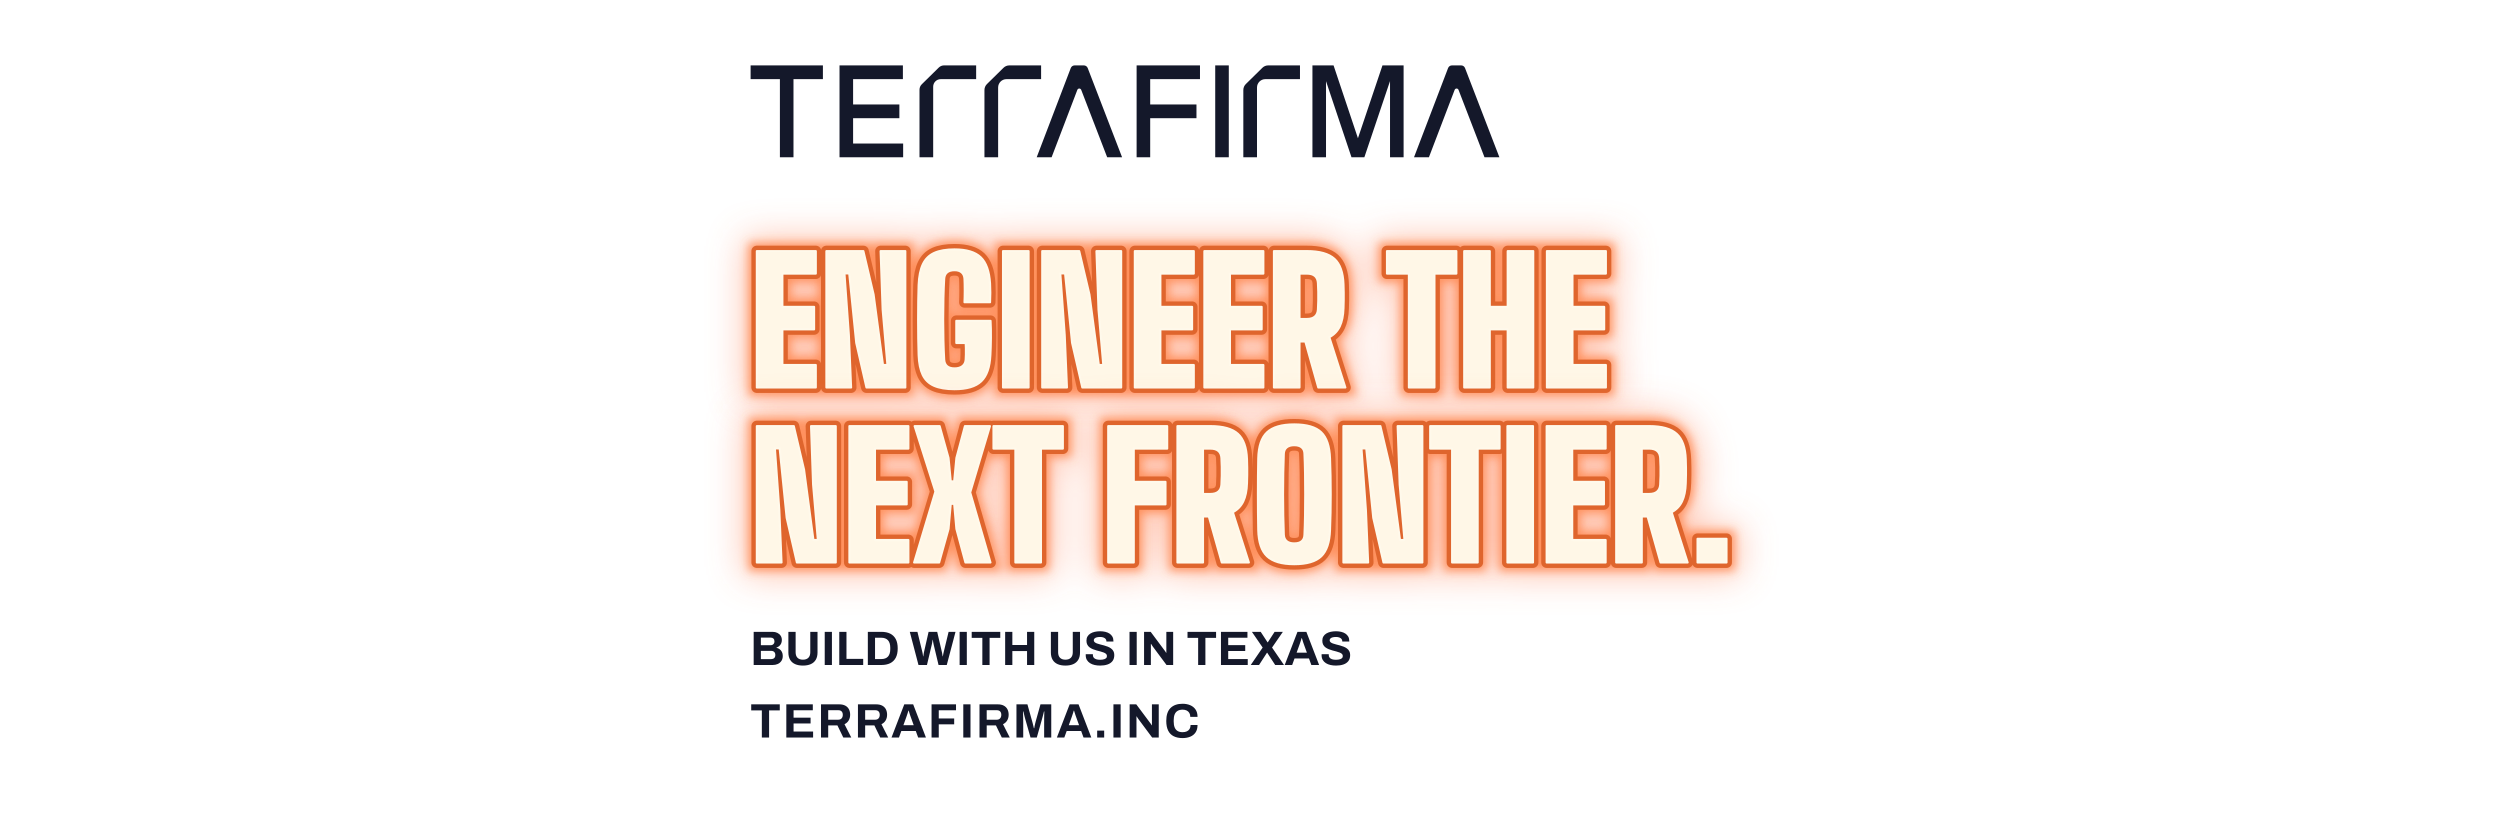
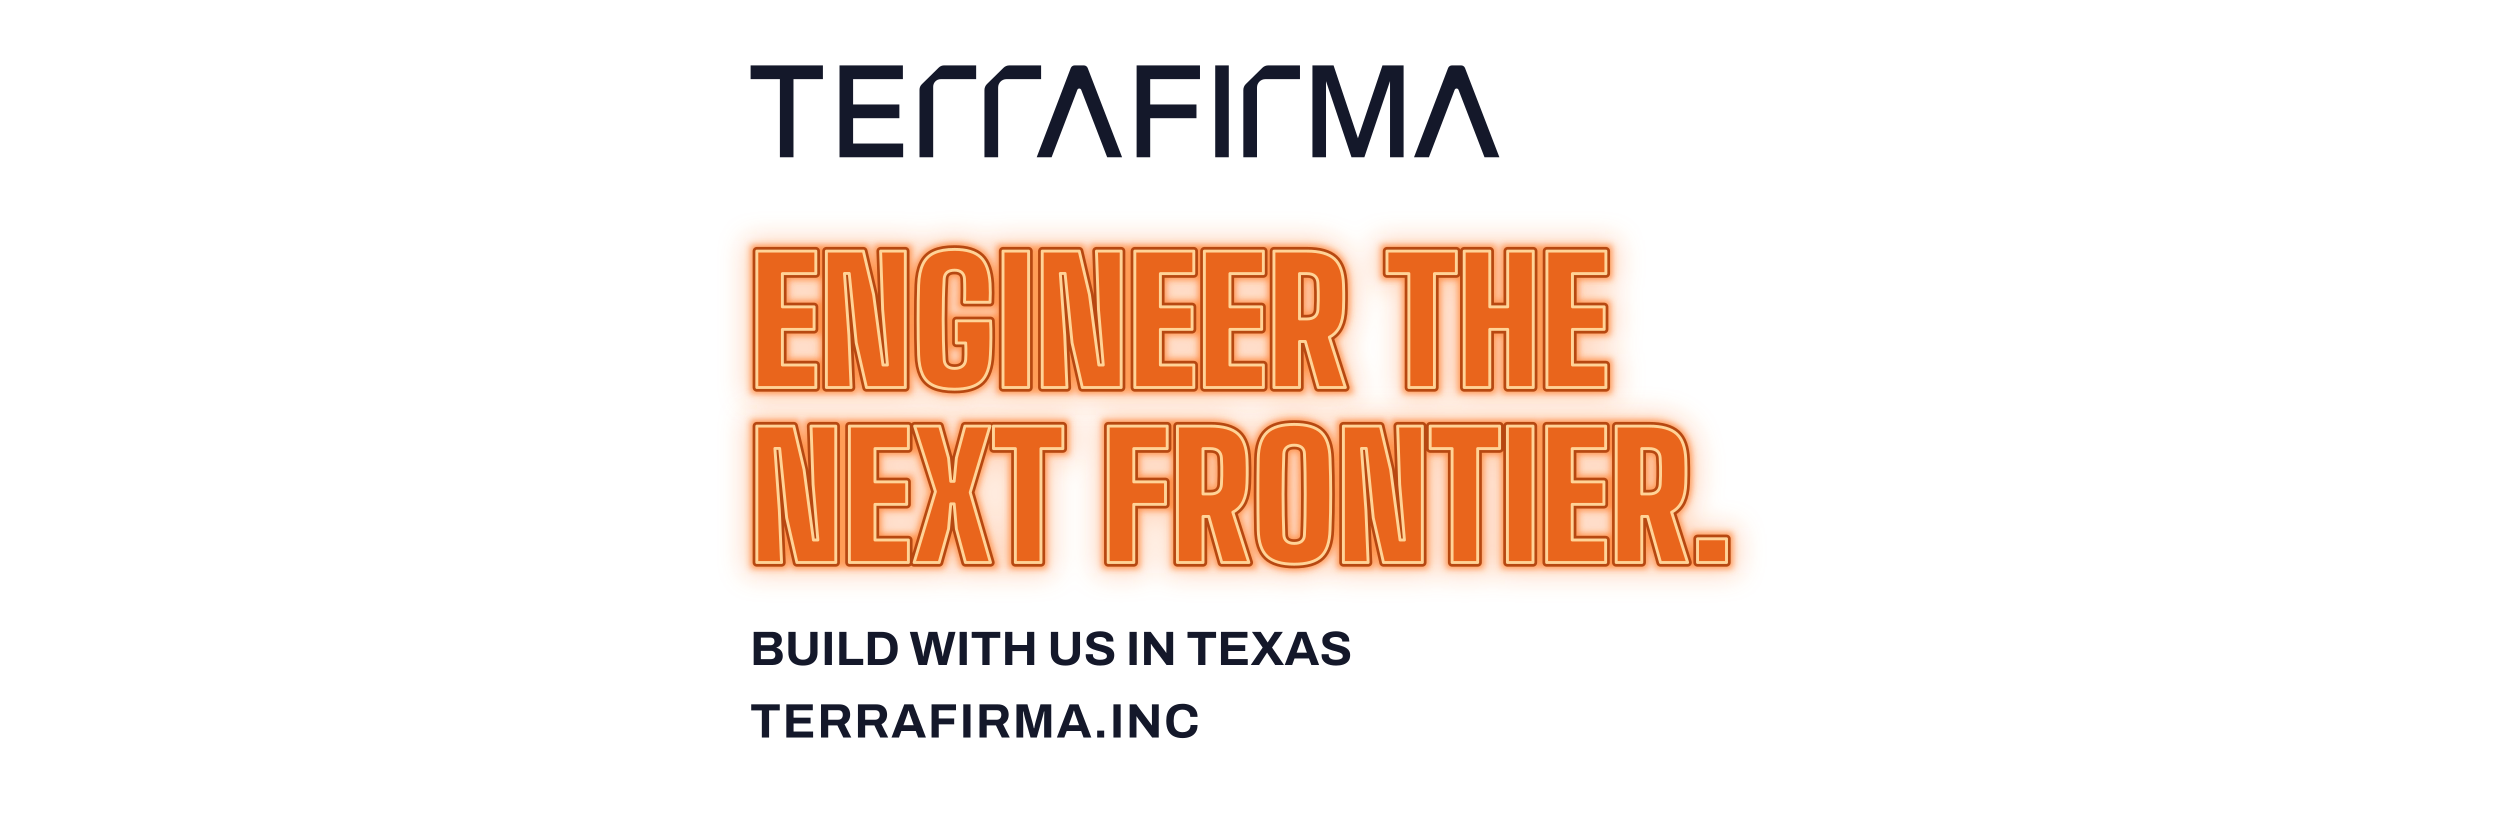
<svg xmlns="http://www.w3.org/2000/svg" width="3000" height="1000" viewBox="0 0 3000 1000" role="img">
  <defs>
    <filter id="bloom" x="-20%" y="-40%" width="140%" height="180%">
-       <feGaussianBlur stdDeviation="22" />
+       <feGaussianBlur stdDeviation="16" />
    </filter>
    <filter id="tube-glow" x="-12%" y="-25%" width="124%" height="150%">
-       <feGaussianBlur stdDeviation="6" />
+       <feGaussianBlur stdDeviation="4" />
    </filter>
    <path id="letter-0" d="M908.184 465.0V301.324H978.974V328.331H938.873V368.227H976.928V395.233H938.873V437.993H978.974V465.0Z M991.658 465.0V301.324H1036.055L1048.331 353.496L1059.584 437.993H1064.903L1059.175 371.5L1056.72 301.324H1086.386V465.0H1039.738L1027.463 411.396L1019.074 328.126H1013.345L1018.665 402.189L1021.325 465.0Z M1145.514 467.046Q1130.067 467.046 1120.758 462.903Q1111.449 458.76 1107.152 449.707Q1102.856 440.653 1102.344 425.922Q1102.037 417.329 1101.884 406.332Q1101.73 395.336 1101.73 383.674Q1101.73 372.012 1101.884 361.168Q1102.037 350.325 1102.344 342.039Q1102.958 326.489 1107.408 317.078Q1111.858 307.667 1121.116 303.472Q1130.374 299.278 1145.514 299.278Q1166.996 299.278 1176.868 308.741Q1186.739 318.203 1188.069 340.197Q1188.376 344.903 1188.376 351.399Q1188.376 357.895 1188.069 362.703H1157.38Q1157.687 356.974 1157.687 348.534Q1157.687 340.095 1157.38 334.469Q1157.073 329.558 1154.004 326.899Q1150.935 324.239 1145.514 324.239Q1139.58 324.239 1136.46 326.899Q1133.34 329.558 1133.033 334.469Q1132.42 345.21 1132.113 357.639Q1131.806 370.068 1131.806 383.06Q1131.806 396.052 1132.113 408.481Q1132.42 420.91 1133.033 431.651Q1133.34 436.664 1136.46 439.375Q1139.58 442.085 1145.514 442.085Q1151.345 442.085 1154.874 439.375Q1158.403 436.664 1158.812 431.651Q1159.017 429.298 1159.068 425.462Q1159.119 421.626 1159.068 417.79Q1159.017 413.954 1158.812 411.601H1147.56V385.003H1188.683Q1189.195 394.313 1189.092 405.412Q1188.99 416.511 1188.479 425.922Q1187.456 448.019 1177.482 457.532Q1167.508 467.046 1145.514 467.046Z M1203.619 465.0V301.324H1234.308V465.0Z M1250.675 465.0V301.324H1295.072L1307.348 353.496L1318.601 437.993H1323.92L1318.192 371.5L1315.736 301.324H1345.403V465.0H1298.755L1286.479 411.396L1278.091 328.126H1272.362L1277.682 402.189L1280.342 465.0Z M1361.77 465.0V301.324H1432.56V328.331H1392.459V368.227H1430.514V395.233H1392.459V437.993H1432.56V465.0Z M1445.245 465.0V301.324H1516.035V328.331H1475.934V368.227H1513.989V395.233H1475.934V437.993H1516.035V465.0Z M1528.72 465.0V301.324H1568.206Q1591.121 301.324 1601.3 310.582Q1611.478 319.84 1612.194 341.22Q1612.399 346.949 1612.45 351.245Q1612.501 355.542 1612.45 359.838Q1612.399 364.135 1612.194 369.863Q1611.785 383.162 1607.744 391.653Q1603.704 400.143 1595.213 404.645L1614.445 465.0H1581.914L1566.365 409.759H1559.409V465.0ZM1559.409 382.753H1568.206Q1574.651 382.753 1577.925 379.786Q1581.198 376.82 1581.505 371.5Q1581.812 366.488 1581.914 361.015Q1582.016 355.542 1581.914 350.069Q1581.812 344.596 1581.505 339.583Q1581.198 334.162 1577.925 331.246Q1574.651 328.331 1568.206 328.331H1559.409Z  M1690.656 465.0V328.331H1664.366V301.324H1747.636V328.331H1721.345V465.0Z M1757.047 465.0V301.324H1787.736V368.227H1809.219V301.324H1839.908V465.0H1809.219V395.233H1787.736V465.0Z M1856.276 465.0V301.324H1927.065V328.331H1886.965V368.227H1925.02V395.233H1886.965V437.993H1927.065V465.0Z" />
    <path id="letter-1" d="M908.184 675.0V511.324H952.581L964.857 563.496L976.109 647.993H981.429L975.7 581.5L973.245 511.324H1002.911V675.0H956.264L943.988 621.396L935.599 538.126H929.871L935.19 612.189L937.85 675.0Z M1019.279 675.0V511.324H1090.068V538.331H1049.968V578.227H1088.023V605.233H1049.968V647.993H1090.068V675.0Z M1096.922 675.0 1122.497 589.889 1097.536 511.324H1127.612L1138.251 549.583L1140.91 577.613H1145.002L1147.662 549.583L1157.892 511.324H1187.967L1164.234 590.912L1188.581 675.0H1158.505L1147.662 634.695L1145.002 604.619H1140.91L1138.251 634.695L1126.998 675.0Z M1218.452 675.0V538.331H1192.161V511.324H1275.431V538.331H1249.141V675.0Z  M1329.853 675.0V511.324H1400.643V538.331H1360.543V578.227H1398.597V605.233H1360.543V675.0Z M1412.919 675.0V511.324H1452.406Q1475.32 511.324 1485.499 520.582Q1495.678 529.84 1496.394 551.22Q1496.598 556.949 1496.649 561.245Q1496.7 565.542 1496.649 569.838Q1496.598 574.135 1496.394 579.863Q1495.984 593.162 1491.944 601.653Q1487.903 610.143 1479.412 614.645L1498.644 675.0H1466.114L1450.564 619.759H1443.608V675.0ZM1443.608 592.753H1452.406Q1458.85 592.753 1462.124 589.786Q1465.397 586.82 1465.704 581.5Q1466.011 576.488 1466.114 571.015Q1466.216 565.542 1466.114 560.069Q1466.011 554.596 1465.704 549.583Q1465.397 544.162 1462.124 541.246Q1458.85 538.331 1452.406 538.331H1443.608Z M1553.066 677.046Q1530.561 677.046 1520.485 667.532Q1510.408 658.019 1509.897 635.922Q1509.692 625.897 1509.59 615.054Q1509.488 604.21 1509.488 593.06Q1509.488 581.909 1509.59 571.066Q1509.692 560.222 1509.897 550.197Q1510.408 528.203 1520.485 518.741Q1530.561 509.278 1553.066 509.278Q1575.674 509.278 1585.495 518.741Q1595.315 528.203 1596.031 550.197Q1596.44 560.427 1596.645 571.27Q1596.85 582.114 1596.85 593.213Q1596.85 604.313 1596.645 615.105Q1596.44 625.897 1596.031 635.922Q1595.315 658.019 1585.495 667.532Q1575.674 677.046 1553.066 677.046ZM1553.066 652.085Q1559.102 652.085 1562.171 649.375Q1565.24 646.664 1565.342 641.651Q1565.853 631.217 1566.058 618.736Q1566.263 606.256 1566.263 593.06Q1566.263 579.863 1566.058 567.383Q1565.853 554.903 1565.342 544.469Q1565.24 539.558 1562.068 536.899Q1558.897 534.239 1553.066 534.239Q1547.235 534.239 1544.013 536.899Q1540.791 539.558 1540.586 544.469Q1540.177 554.903 1539.921 567.383Q1539.665 579.863 1539.665 593.06Q1539.665 606.256 1539.921 618.736Q1540.177 631.217 1540.586 641.651Q1540.791 646.664 1544.013 649.375Q1547.235 652.085 1553.066 652.085Z M1612.092 675.0V511.324H1656.489L1668.765 563.496L1680.017 647.993H1685.337L1679.608 581.5L1677.153 511.324H1706.819V675.0H1660.172L1647.896 621.396L1639.508 538.126H1633.779L1639.098 612.189L1641.758 675.0Z M1742.521 675.0V538.331H1716.231V511.324H1799.501V538.331H1773.21V675.0Z M1808.912 675.0V511.324H1839.601V675.0Z M1855.969 675.0V511.324H1926.759V538.331H1886.658V578.227H1924.713V605.233H1886.658V647.993H1926.759V675.0Z M1939.443 675.0V511.324H1978.93Q2001.845 511.324 2012.023 520.582Q2022.202 529.84 2022.918 551.22Q2023.123 556.949 2023.174 561.245Q2023.225 565.542 2023.174 569.838Q2023.123 574.135 2022.918 579.863Q2022.509 593.162 2018.468 601.653Q2014.427 610.143 2005.937 614.645L2025.169 675.0H1992.638L1977.089 619.759H1970.133V675.0ZM1970.133 592.753H1978.93Q1985.375 592.753 1988.648 589.786Q1991.922 586.82 1992.229 581.5Q1992.536 576.488 1992.638 571.015Q1992.74 565.542 1992.638 560.069Q1992.536 554.596 1992.229 549.583Q1991.922 544.162 1988.648 541.246Q1985.375 538.331 1978.93 538.331H1970.133Z M2037.035 675.0V646.561H2071.816V675.0Z" />
  </defs>
  <g transform="translate(900 78) scale(0.7731959)">
    <path d="M237.293 21.963H160.009V61.233H231.826V82.581H160.009V121.85H237.684V143.198H138.934V0.616H237.293V21.963ZM698.383 21.963H621.098V61.233H692.916V82.581H621.098V143.194H600.02L600.022 143.191V0.616H698.383V21.963ZM113.158 21.963H67.489V143.191H46.407V21.963H0.941V0.616H113.158V21.963ZM301.174 0.616H350.985V21.963H295.971C289.518 21.964 284.29 27.226 284.29 33.713V143.191H263.066V38.343C263.066 35.181 264.335 32.15 266.584 29.937L293.011 3.96C295.195 1.815 298.123 0.612 301.177 0.612L301.174 0.616ZM451.79 21.963H397.978C390.861 21.964 385.092 27.767 385.092 34.925V143.191H363.868V38.852C363.868 35.362 365.266 32.021 367.747 29.581L393.461 4.306C395.867 1.941 399.105 0.616 402.472 0.616H451.79V21.963ZM518.125 0.616C520.786 0.616 523.174 2.259 524.134 4.754L577.47 143.191H554.339L514.04 38.595C512.973 35.832 509.086 35.839 508.029 38.605L468.089 143.191H444.958L497.82 4.773C498.777 2.268 501.168 0.616 503.835 0.616H518.125ZM743.095 143.191H722.017V0.616H743.095V143.191ZM853.564 21.963H799.752C792.636 21.964 786.866 27.767 786.866 34.925V143.191H765.643V38.852C765.643 35.362 767.041 32.021 769.521 29.581L795.235 4.306C797.642 1.941 800.88 0.616 804.246 0.616H853.564V21.963ZM943.524 113.658L981.588 0.616H1014.39V143.191H993.309V24.945L953.493 143.191H933.501L893.973 25.091V143.191H872.894V0.616H905.689L943.524 113.658ZM1103.72 0.616C1106.38 0.616 1108.76 2.259 1109.72 4.754L1163.06 143.191H1139.93L1099.63 38.595C1098.56 35.832 1094.68 35.838 1093.62 38.605L1053.68 143.191H1030.55L1083.41 4.773C1084.37 2.268 1086.76 0.616 1089.42 0.616H1103.72Z" fill="#14182A" />
  </g>
-   <use href="#letter-0" fill="none" stroke="#FF713F" stroke-width="30" opacity=".42" filter="url(#bloom)" />
-   <use href="#letter-0" fill="none" stroke="#FF854B" stroke-width="20" opacity=".82" filter="url(#tube-glow)" />
-   <use href="#letter-0" fill="#FFF7E7" stroke="#DF652D" stroke-width="13" stroke-linejoin="round" paint-order="stroke fill" />
-   <use href="#letter-0" fill="none" stroke="#FFF9EB" stroke-width="2.5" stroke-linejoin="round" />
-   <use href="#letter-1" fill="none" stroke="#FF713F" stroke-width="30" opacity=".42" filter="url(#bloom)" />
-   <use href="#letter-1" fill="none" stroke="#FF854B" stroke-width="20" opacity=".82" filter="url(#tube-glow)" />
-   <use href="#letter-1" fill="#FFF7E7" stroke="#DF652D" stroke-width="13" stroke-linejoin="round" paint-order="stroke fill" />
-   <use href="#letter-1" fill="none" stroke="#FFF9EB" stroke-width="2.5" stroke-linejoin="round" />
+   <use href="#letter-0" fill="none" stroke="#FF711F" stroke-width="26" opacity=".32" filter="url(#bloom)" />
+   <use href="#letter-0" fill="none" stroke="#FF7A24" stroke-width="15" opacity=".72" filter="url(#tube-glow)" />
+   <use href="#letter-0" fill="#E9651C" stroke="#B74811" stroke-width="10" stroke-linejoin="round" paint-order="stroke fill" />
+   <use href="#letter-0" fill="none" stroke="#FFD397" stroke-width="3.5" stroke-linejoin="round" />
+   <use href="#letter-1" fill="none" stroke="#FF711F" stroke-width="26" opacity=".32" filter="url(#bloom)" />
+   <use href="#letter-1" fill="none" stroke="#FF7A24" stroke-width="15" opacity=".72" filter="url(#tube-glow)" />
+   <use href="#letter-1" fill="#E9651C" stroke="#B74811" stroke-width="10" stroke-linejoin="round" paint-order="stroke fill" />
+   <use href="#letter-1" fill="none" stroke="#FFD397" stroke-width="3.5" stroke-linejoin="round" />
  <path fill="#14182A" d="M904.408 798.0V758.212H927.144Q930.276 758.212 932.799 759.43Q935.322 760.648 936.772 762.852Q938.222 765.056 938.222 768.014Q938.222 770.392 937.352 772.248Q936.482 774.104 935.003 775.322Q933.524 776.54 931.668 777.12V777.352Q933.872 777.816 935.583 779.092Q937.294 780.368 938.309 782.369Q939.324 784.37 939.324 787.096Q939.324 790.692 937.671 793.128Q936.018 795.564 933.292 796.782Q930.566 798.0 927.202 798.0ZM913.05 790.924H925.52Q927.666 790.924 929.029 789.706Q930.392 788.488 930.392 785.936Q930.392 784.428 929.812 783.326Q929.232 782.224 928.072 781.615Q926.912 781.006 925.114 781.006H913.05ZM913.05 774.278H924.534Q926.1 774.278 927.173 773.669Q928.246 773.06 928.797 772.045Q929.348 771.03 929.348 769.696Q929.348 767.434 928.101 766.274Q926.854 765.114 924.824 765.114H913.05Z M963.51 798.696Q958.058 798.696 954.143 796.956Q950.228 795.216 948.14 791.707Q946.052 788.198 946.052 782.978V758.212H954.752V782.746Q954.752 787.038 957.014 789.329Q959.276 791.62 963.51 791.62Q967.744 791.62 970.035 789.329Q972.326 787.038 972.326 782.746V758.212H981.026V782.978Q981.026 788.198 978.938 791.707Q976.85 795.216 972.935 796.956Q969.02 798.696 963.51 798.696Z M989.668 798.0V758.212H998.31V798.0Z M1007.126 798.0V758.212H1015.768V790.634H1035.836V798.0Z M1041.404 798.0V758.212H1057.644Q1063.85 758.212 1068.2 760.358Q1072.55 762.504 1074.899 766.883Q1077.248 771.262 1077.248 778.106Q1077.248 784.892 1074.899 789.3Q1072.55 793.708 1068.2 795.854Q1063.85 798.0 1057.644 798.0ZM1050.046 790.866H1057.586Q1060.196 790.866 1062.226 790.112Q1064.256 789.358 1065.59 787.879Q1066.924 786.4 1067.62 784.167Q1068.316 781.934 1068.316 778.976V777.236Q1068.316 774.278 1067.62 772.045Q1066.924 769.812 1065.59 768.333Q1064.256 766.854 1062.226 766.071Q1060.196 765.288 1057.586 765.288H1050.046Z  M1102.188 798.0 1091.748 758.212H1100.912L1106.712 781.934Q1106.886 782.456 1107.06 783.471Q1107.234 784.486 1107.408 785.588Q1107.582 786.69 1107.698 787.56H1107.988Q1108.104 786.922 1108.191 786.11Q1108.278 785.298 1108.423 784.515Q1108.568 783.732 1108.713 783.036Q1108.858 782.34 1108.916 781.934L1114.31 758.212H1124.634L1130.144 781.934Q1130.318 782.514 1130.492 783.5Q1130.666 784.486 1130.84 785.588Q1131.014 786.69 1131.13 787.56H1131.42Q1131.536 786.922 1131.681 786.168Q1131.826 785.414 1131.971 784.631Q1132.116 783.848 1132.29 783.152Q1132.464 782.456 1132.58 781.934L1138.322 758.212H1146.616L1136.118 798.0H1126.258L1120.4 773.524Q1120.226 772.712 1120.023 771.639Q1119.82 770.566 1119.646 769.522Q1119.472 768.478 1119.356 767.666H1119.124Q1119.008 768.478 1118.863 769.58Q1118.718 770.682 1118.515 771.726Q1118.312 772.77 1118.138 773.524L1112.338 798.0Z M1151.546 798.0V758.212H1160.188V798.0Z M1178.806 798.0V765.462H1166.046V758.212H1200.324V765.462H1187.506V798.0Z M1206.182 798.0V758.212H1214.824V773.988H1232.456V758.212H1241.098V798.0H1232.456V781.296H1214.824V798.0Z  M1278.508 798.696Q1273.056 798.696 1269.141 796.956Q1265.226 795.216 1263.138 791.707Q1261.05 788.198 1261.05 782.978V758.212H1269.75V782.746Q1269.75 787.038 1272.012 789.329Q1274.274 791.62 1278.508 791.62Q1282.742 791.62 1285.033 789.329Q1287.324 787.038 1287.324 782.746V758.212H1296.024V782.978Q1296.024 788.198 1293.936 791.707Q1291.848 795.216 1287.933 796.956Q1284.018 798.696 1278.508 798.696Z M1320.152 798.696Q1316.672 798.696 1313.54 798.0Q1310.408 797.304 1308.001 795.767Q1305.594 794.23 1304.231 791.881Q1302.868 789.532 1302.868 786.168Q1302.868 785.878 1302.868 785.559Q1302.868 785.24 1302.926 785.066H1311.51Q1311.452 785.24 1311.452 785.53Q1311.452 785.82 1311.452 786.052Q1311.452 787.908 1312.467 789.184Q1313.482 790.46 1315.454 791.098Q1317.426 791.736 1320.036 791.736Q1321.718 791.736 1323.023 791.533Q1324.328 791.33 1325.343 790.953Q1326.358 790.576 1327.025 790.054Q1327.692 789.532 1328.011 788.836Q1328.33 788.14 1328.33 787.27Q1328.33 785.704 1327.315 784.718Q1326.3 783.732 1324.531 783.036Q1322.762 782.34 1320.558 781.76Q1318.354 781.18 1316.034 780.571Q1313.714 779.962 1311.51 779.063Q1309.306 778.164 1307.566 776.888Q1305.826 775.612 1304.782 773.64Q1303.738 771.668 1303.738 768.884Q1303.738 765.926 1304.985 763.78Q1306.232 761.634 1308.494 760.242Q1310.756 758.85 1313.714 758.183Q1316.672 757.516 1320.152 757.516Q1323.4 757.516 1326.3 758.183Q1329.2 758.85 1331.404 760.3Q1333.608 761.75 1334.855 763.954Q1336.102 766.158 1336.102 769.174V769.87H1327.692V769.406Q1327.692 767.84 1326.764 766.738Q1325.836 765.636 1324.154 764.998Q1322.472 764.36 1320.21 764.36Q1317.774 764.36 1316.063 764.824Q1314.352 765.288 1313.453 766.187Q1312.554 767.086 1312.554 768.304Q1312.554 769.696 1313.569 770.595Q1314.584 771.494 1316.353 772.161Q1318.122 772.828 1320.326 773.35Q1322.53 773.872 1324.85 774.51Q1327.17 775.148 1329.374 776.018Q1331.578 776.888 1333.318 778.193Q1335.058 779.498 1336.102 781.412Q1337.146 783.326 1337.146 785.994Q1337.146 790.576 1334.942 793.36Q1332.738 796.144 1328.91 797.42Q1325.082 798.696 1320.152 798.696Z  M1355.416 798.0V758.212H1364.058V798.0Z M1372.874 798.0V758.212H1380.82L1396.828 779.672Q1397.176 780.078 1397.698 780.803Q1398.22 781.528 1398.684 782.224Q1399.148 782.92 1399.322 783.326H1399.612Q1399.612 782.34 1399.612 781.383Q1399.612 780.426 1399.612 779.672V758.212H1407.79V798.0H1399.844L1383.488 776.018Q1382.908 775.206 1382.27 774.22Q1381.632 773.234 1381.342 772.712H1381.052Q1381.052 773.582 1381.052 774.423Q1381.052 775.264 1381.052 776.018V798.0Z  M1437.776 798.0V765.462H1425.016V758.212H1459.294V765.462H1446.476V798.0Z M1465.152 798.0V758.212H1496.936V765.288H1473.852V774.162H1494.268V781.18H1473.852V790.866H1497.284V798.0Z M1500.88 798.0 1515.206 777.062 1502.272 758.212H1512.828L1521.064 770.798H1521.354L1529.532 758.212H1539.45L1526.458 777.062L1540.784 798.0H1530.228L1520.658 783.268H1520.368L1510.856 798.0Z M1541.654 798.0 1556.966 758.212H1567.638L1582.95 798.0H1573.612L1570.77 790.17H1553.428L1550.586 798.0ZM1555.922 783.21H1568.276L1564.738 773.408Q1564.506 772.77 1564.187 771.871Q1563.868 770.972 1563.52 769.87Q1563.172 768.768 1562.853 767.695Q1562.534 766.622 1562.244 765.752H1561.896Q1561.606 766.854 1561.142 768.333Q1560.678 769.812 1560.214 771.175Q1559.75 772.538 1559.46 773.408Z M1603.192 798.696Q1599.712 798.696 1596.58 798.0Q1593.448 797.304 1591.041 795.767Q1588.634 794.23 1587.271 791.881Q1585.908 789.532 1585.908 786.168Q1585.908 785.878 1585.908 785.559Q1585.908 785.24 1585.966 785.066H1594.55Q1594.492 785.24 1594.492 785.53Q1594.492 785.82 1594.492 786.052Q1594.492 787.908 1595.507 789.184Q1596.522 790.46 1598.494 791.098Q1600.466 791.736 1603.076 791.736Q1604.758 791.736 1606.063 791.533Q1607.368 791.33 1608.383 790.953Q1609.398 790.576 1610.065 790.054Q1610.732 789.532 1611.051 788.836Q1611.37 788.14 1611.37 787.27Q1611.37 785.704 1610.355 784.718Q1609.34 783.732 1607.571 783.036Q1605.802 782.34 1603.598 781.76Q1601.394 781.18 1599.074 780.571Q1596.754 779.962 1594.55 779.063Q1592.346 778.164 1590.606 776.888Q1588.866 775.612 1587.822 773.64Q1586.778 771.668 1586.778 768.884Q1586.778 765.926 1588.025 763.78Q1589.272 761.634 1591.534 760.242Q1593.796 758.85 1596.754 758.183Q1599.712 757.516 1603.192 757.516Q1606.44 757.516 1609.34 758.183Q1612.24 758.85 1614.444 760.3Q1616.648 761.75 1617.895 763.954Q1619.142 766.158 1619.142 769.174V769.87H1610.732V769.406Q1610.732 767.84 1609.804 766.738Q1608.876 765.636 1607.194 764.998Q1605.512 764.36 1603.25 764.36Q1600.814 764.36 1599.103 764.824Q1597.392 765.288 1596.493 766.187Q1595.594 767.086 1595.594 768.304Q1595.594 769.696 1596.609 770.595Q1597.624 771.494 1599.393 772.161Q1601.162 772.828 1603.366 773.35Q1605.57 773.872 1607.89 774.51Q1610.21 775.148 1612.414 776.018Q1614.618 776.888 1616.358 778.193Q1618.098 779.498 1619.142 781.412Q1620.186 783.326 1620.186 785.994Q1620.186 790.576 1617.982 793.36Q1615.778 796.144 1611.95 797.42Q1608.122 798.696 1603.192 798.696Z" />
  <path fill="#14182A" d="M914.21 885.0V852.462H901.45V845.212H935.728V852.462H922.91V885.0Z M943.586 885.0V845.212H975.37V852.288H952.286V861.162H972.702V868.18H952.286V877.866H975.718V885.0Z M985.2 885.0V845.212H1007.008Q1011.416 845.212 1014.345 846.778Q1017.274 848.344 1018.724 851.157Q1020.174 853.97 1020.174 857.624Q1020.174 861.51 1018.434 864.497Q1016.694 867.484 1013.388 869.05L1021.508 885.0H1011.938L1004.92 870.5H993.842V885.0ZM993.842 863.656H1005.848Q1008.458 863.656 1009.908 862.061Q1011.358 860.466 1011.358 857.74Q1011.358 856.0 1010.72 854.753Q1010.082 853.506 1008.864 852.868Q1007.646 852.23 1005.848 852.23H993.842Z M1029.54 885.0V845.212H1051.348Q1055.756 845.212 1058.685 846.778Q1061.614 848.344 1063.064 851.157Q1064.514 853.97 1064.514 857.624Q1064.514 861.51 1062.774 864.497Q1061.034 867.484 1057.728 869.05L1065.848 885.0H1056.278L1049.26 870.5H1038.182V885.0ZM1038.182 863.656H1050.188Q1052.798 863.656 1054.248 862.061Q1055.698 860.466 1055.698 857.74Q1055.698 856.0 1055.06 854.753Q1054.422 853.506 1053.204 852.868Q1051.986 852.23 1050.188 852.23H1038.182Z M1069.82 885.0 1085.132 845.212H1095.804L1111.116 885.0H1101.778L1098.936 877.17H1081.594L1078.752 885.0ZM1084.088 870.21H1096.442L1092.904 860.408Q1092.672 859.77 1092.353 858.871Q1092.034 857.972 1091.686 856.87Q1091.338 855.768 1091.019 854.695Q1090.7 853.622 1090.41 852.752H1090.062Q1089.772 853.854 1089.308 855.333Q1088.844 856.812 1088.38 858.175Q1087.916 859.538 1087.626 860.408Z M1117.872 885.0V845.212H1147.22V852.288H1126.514V862.148H1145.016V869.166H1126.514V885.0Z M1155.948 885.0V845.212H1164.59V885.0Z M1175.406 885.0V845.212H1197.214Q1201.622 845.212 1204.551 846.778Q1207.48 848.344 1208.93 851.157Q1210.38 853.97 1210.38 857.624Q1210.38 861.51 1208.64 864.497Q1206.9 867.484 1203.594 869.05L1211.714 885.0H1202.144L1195.126 870.5H1184.048V885.0ZM1184.048 863.656H1196.054Q1198.664 863.656 1200.114 862.061Q1201.564 860.466 1201.564 857.74Q1201.564 856.0 1200.926 854.753Q1200.288 853.506 1199.07 852.868Q1197.852 852.23 1196.054 852.23H1184.048Z M1219.746 885.0V845.212H1232.912L1238.596 865.57Q1238.944 866.672 1239.292 868.18Q1239.64 869.688 1240.017 871.167Q1240.394 872.646 1240.626 873.806H1241.09Q1241.206 872.82 1241.496 871.457Q1241.786 870.094 1242.134 868.528Q1242.482 866.962 1242.888 865.512L1248.572 845.212H1261.506V885.0H1252.98V866.15Q1252.98 863.54 1253.009 860.901Q1253.038 858.262 1253.125 856.29Q1253.212 854.318 1253.212 853.738H1252.748Q1252.632 854.376 1252.197 856.087Q1251.762 857.798 1251.269 859.712Q1250.776 861.626 1250.37 863.018L1244.164 885.0H1236.624L1230.36 863.076Q1230.012 861.858 1229.577 860.205Q1229.142 858.552 1228.765 856.783Q1228.388 855.014 1228.04 853.738H1227.576Q1227.634 855.304 1227.692 857.479Q1227.75 859.654 1227.808 861.945Q1227.866 864.236 1227.866 866.15V885.0Z M1268.262 885.0 1283.574 845.212H1294.246L1309.558 885.0H1300.22L1297.378 877.17H1280.036L1277.194 885.0ZM1282.53 870.21H1294.884L1291.346 860.408Q1291.114 859.77 1290.795 858.871Q1290.476 857.972 1290.128 856.87Q1289.78 855.768 1289.461 854.695Q1289.142 853.622 1288.852 852.752H1288.504Q1288.214 853.854 1287.75 855.333Q1287.286 856.812 1286.822 858.175Q1286.358 859.538 1286.068 860.408Z M1316.604 885.0V876.706H1325.014V885.0Z M1336.12 885.0V845.212H1344.762V885.0Z M1355.578 885.0V845.212H1363.524L1379.532 866.672Q1379.88 867.078 1380.402 867.803Q1380.924 868.528 1381.388 869.224Q1381.852 869.92 1382.026 870.326H1382.316Q1382.316 869.34 1382.316 868.383Q1382.316 867.426 1382.316 866.672V845.212H1390.494V885.0H1382.548L1366.192 863.018Q1365.612 862.206 1364.974 861.22Q1364.336 860.234 1364.046 859.712H1363.756Q1363.756 860.582 1363.756 861.423Q1363.756 862.264 1363.756 863.018V885.0Z M1419.116 885.696Q1412.91 885.696 1408.502 883.521Q1404.094 881.346 1401.803 876.764Q1399.512 872.182 1399.512 865.106Q1399.512 854.666 1404.645 849.591Q1409.778 844.516 1419.116 844.516Q1424.22 844.516 1428.28 846.256Q1432.34 847.996 1434.689 851.476Q1437.038 854.956 1437.038 860.234H1428.338Q1428.338 857.45 1427.207 855.536Q1426.076 853.622 1424.017 852.607Q1421.958 851.592 1419.232 851.592Q1415.52 851.592 1413.113 853.042Q1410.706 854.492 1409.575 857.305Q1408.444 860.118 1408.444 864.178V865.976Q1408.444 870.152 1409.604 872.965Q1410.764 875.778 1413.113 877.199Q1415.462 878.62 1419.174 878.62Q1422.074 878.62 1424.22 877.634Q1426.366 876.648 1427.526 874.734Q1428.686 872.82 1428.686 870.036H1437.038Q1437.038 875.314 1434.747 878.794Q1432.456 882.274 1428.396 883.985Q1424.336 885.696 1419.116 885.696Z" />
</svg>
